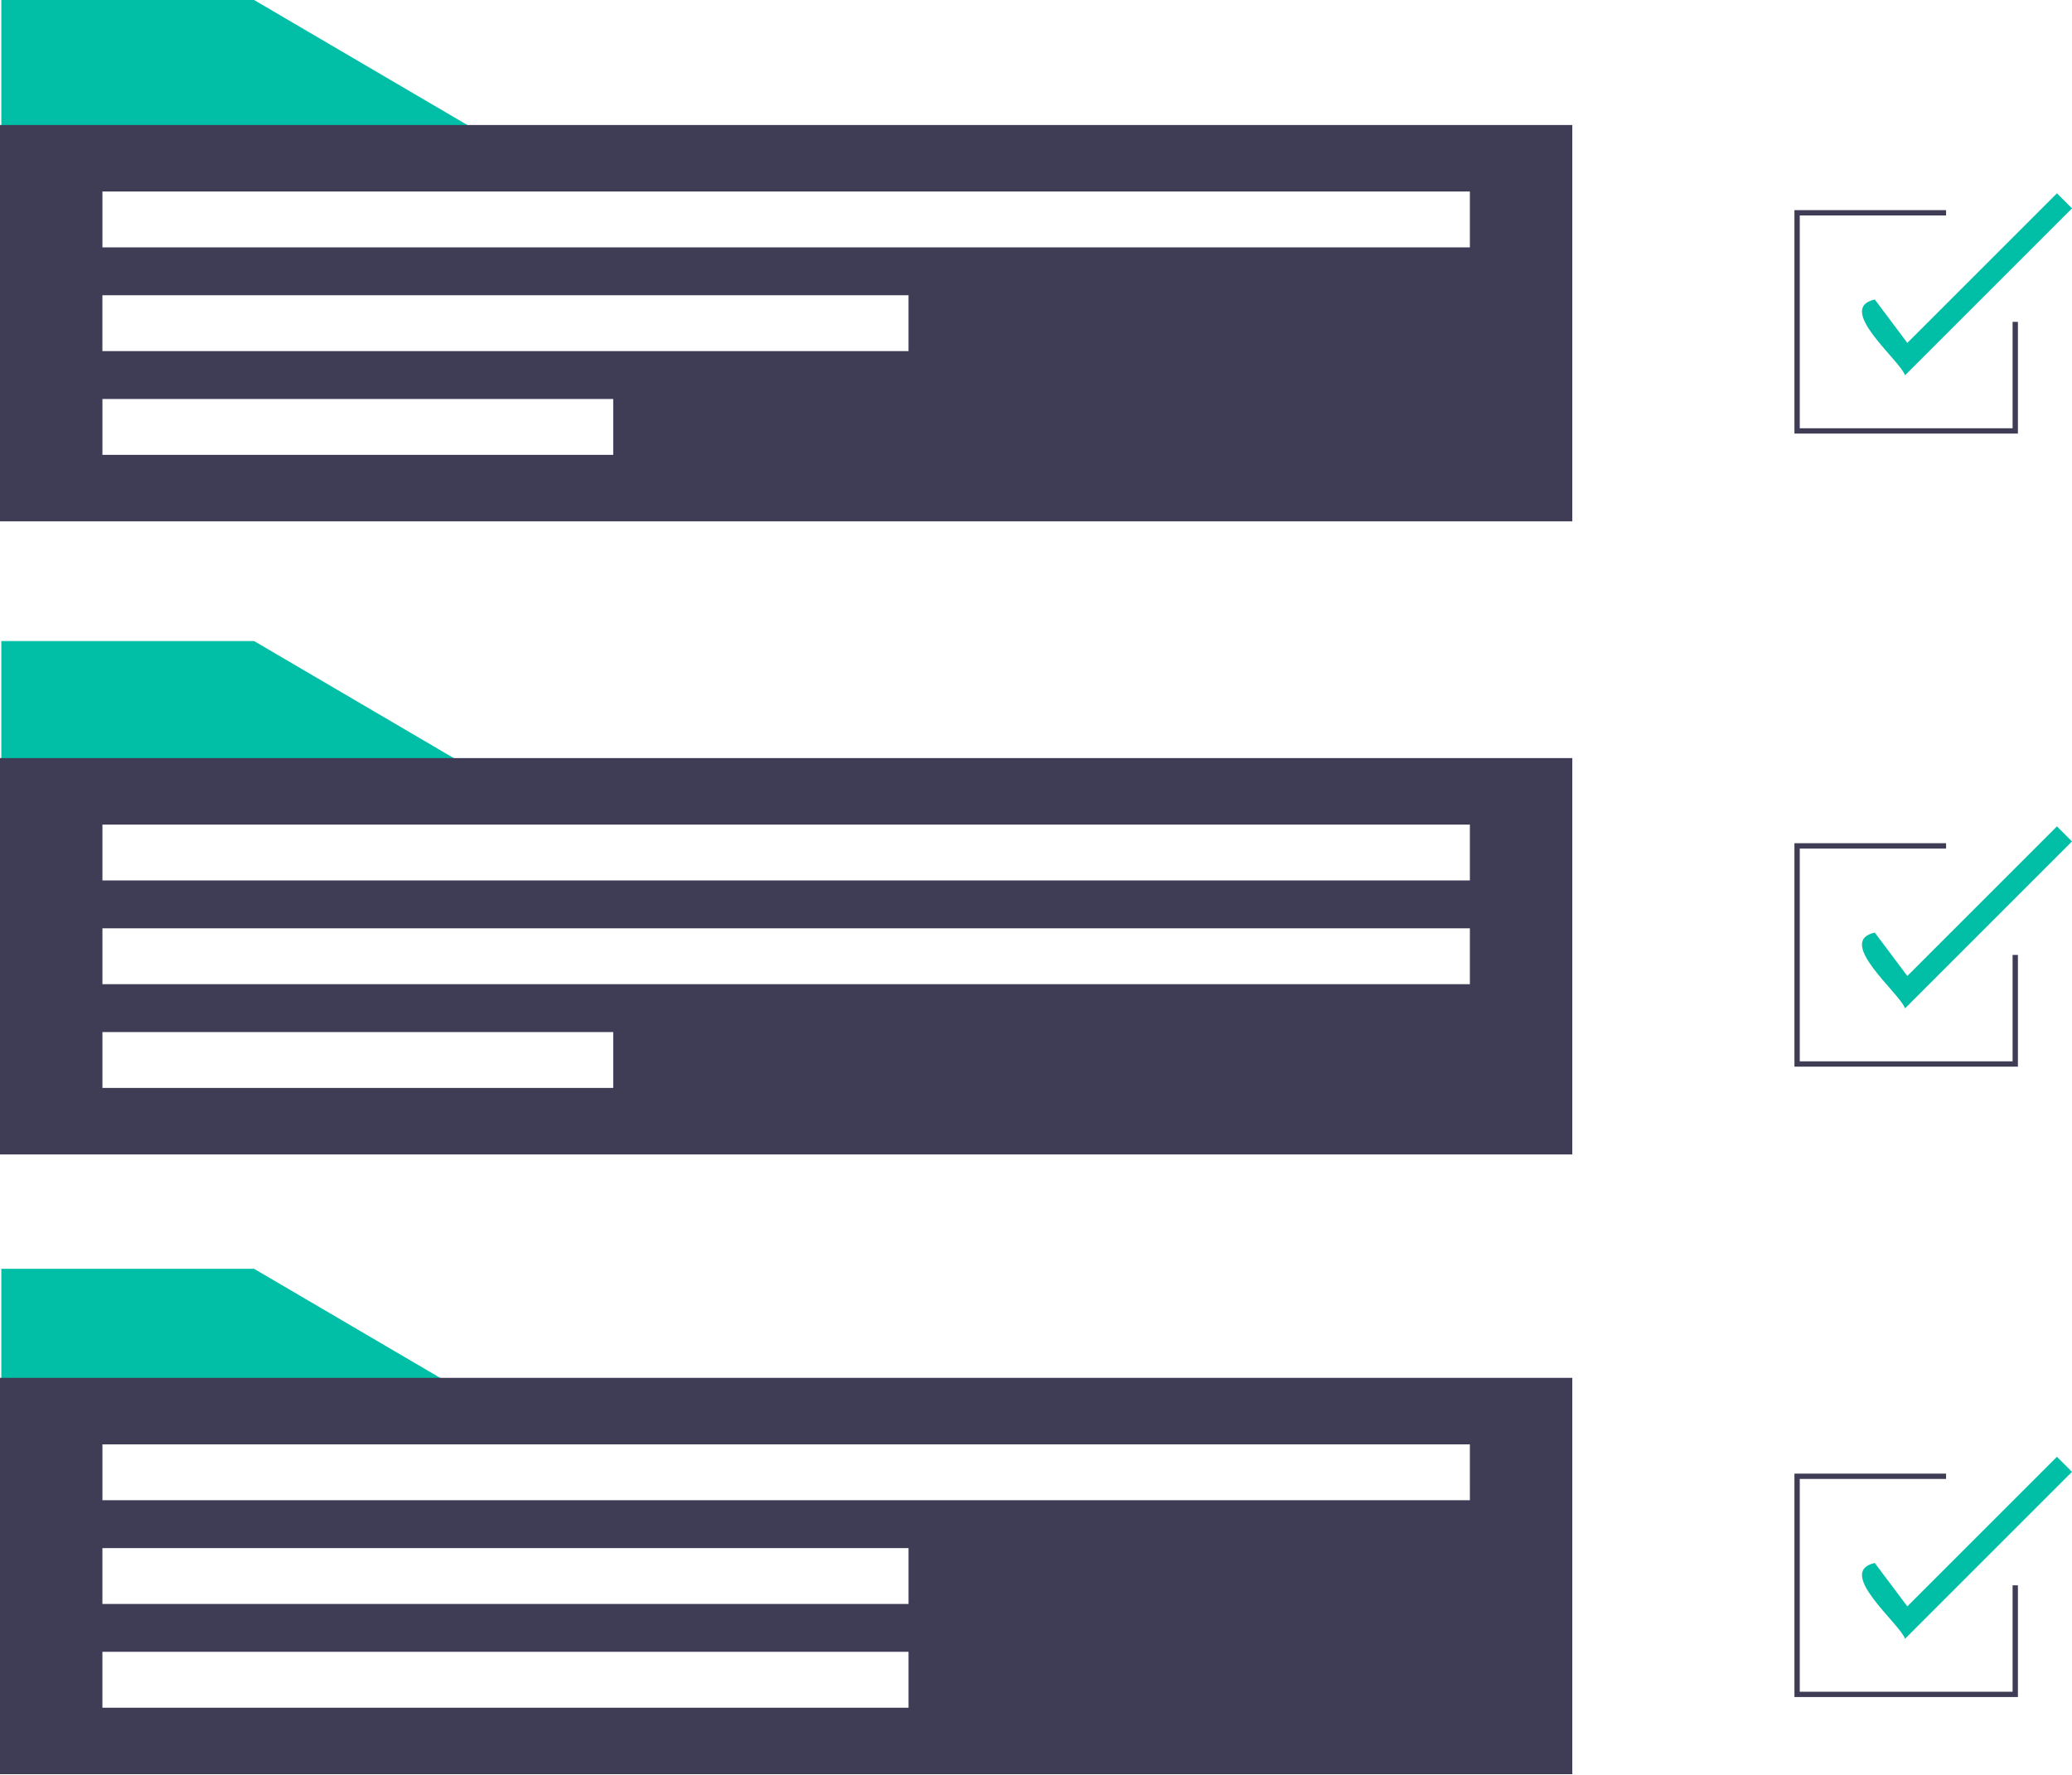
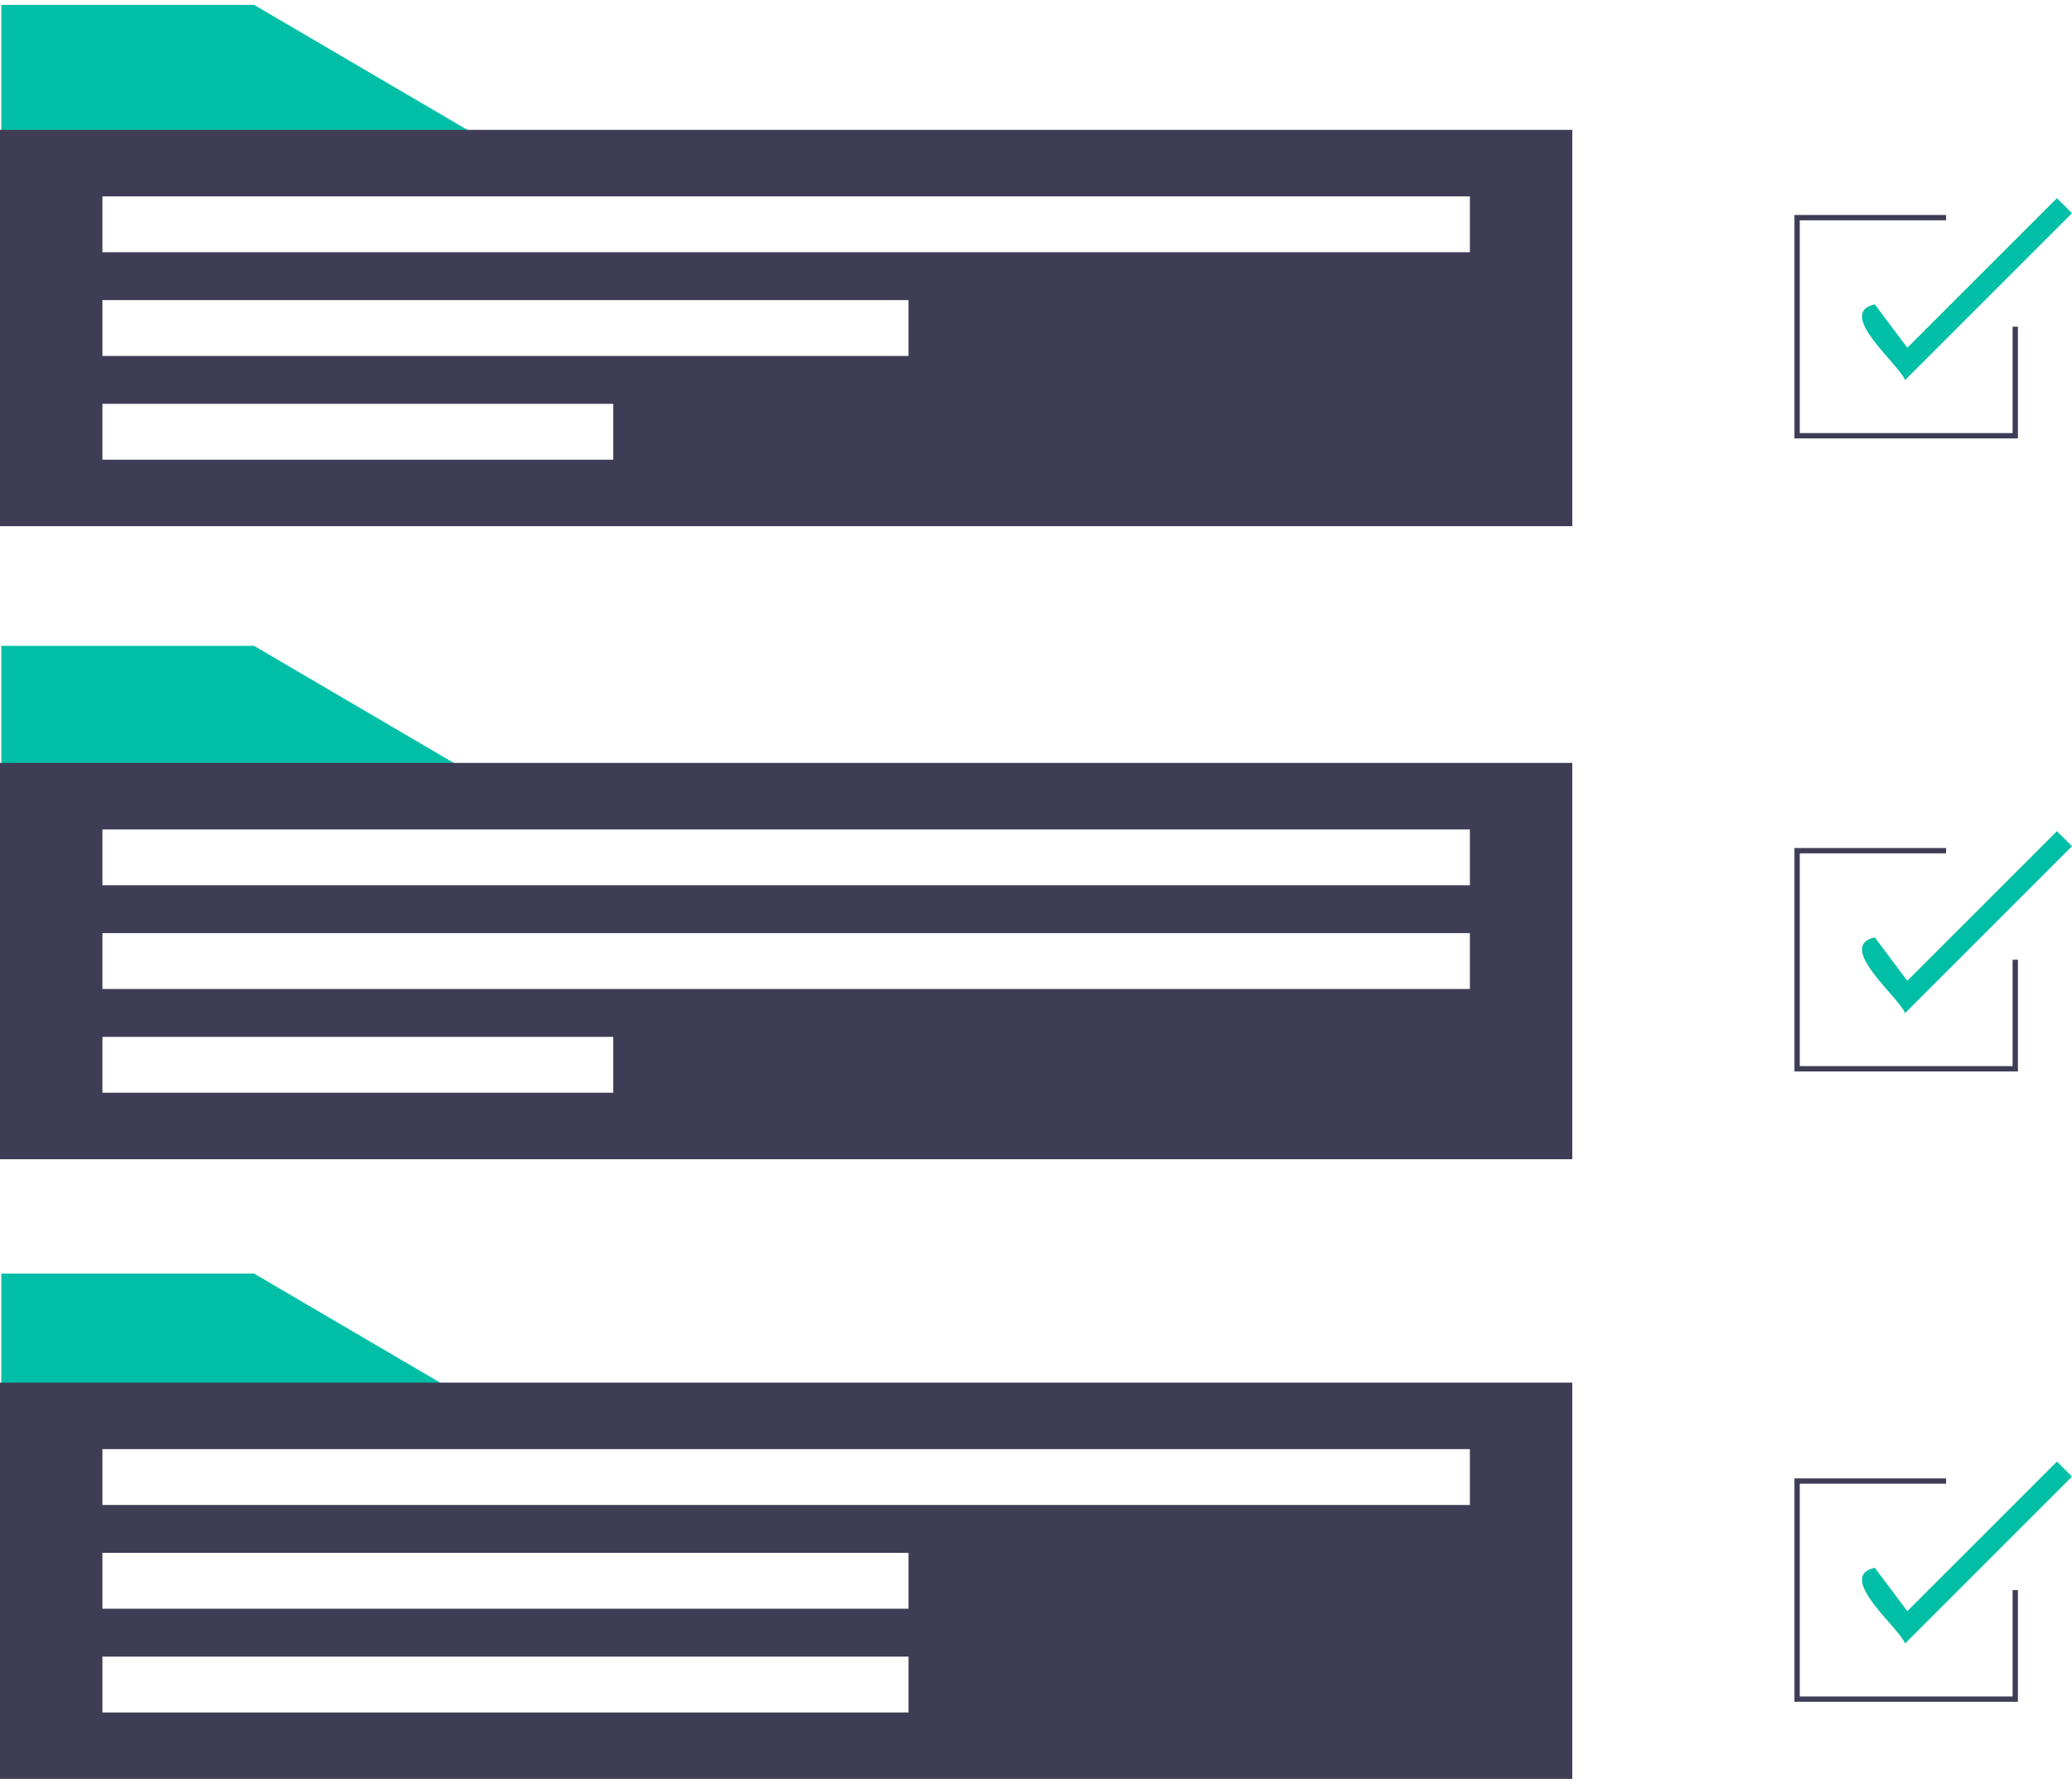
- <svg xmlns="http://www.w3.org/2000/svg" width="408.681" height="350" viewBox="0 0 408.681 350">
+ <svg xmlns="http://www.w3.org/2000/svg" width="360px" height="310px" viewBox="0 0 408.681 350">
  <defs>
    <style>
            .prefix__cls-1{fill:#00bfa6}.prefix__cls-2{fill:#3f3d56}
        </style>
  </defs>
  <g id="prefix__undraw_project_completed_w0oq" transform="translate(-20.337 -47.164)">
    <path id="prefix__Path_1702" d="M140.863 307.543h-95.5v-26.761h49.85z" class="prefix__cls-1" data-name="Path 1702" transform="translate(-24.762 -107.156)" />
    <path id="prefix__Path_1703" d="M163.24 375.811V454h310.12v-78.189zm120.952 65.068H183.443V429.86h100.749zm168.966-20.465H183.443v-11.02h269.715zm0-20.465H183.443V388.93h269.715z" class="prefix__cls-2" data-name="Path 1703" transform="translate(-142.903 -179.098)" />
    <path id="prefix__Path_1704" d="M140.863 131.11h-95.5v-26.762h49.85z" class="prefix__cls-1" data-name="Path 1704" transform="translate(-24.762 -57.184)" />
    <path id="prefix__Path_1705" d="M163.24 201.574v78.186h310.12v-78.186zm120.952 65.067H183.443v-11.02h100.749zm58.246-20.465h-159v-11.019h159zm110.72-20.465H183.443v-11.02h269.715z" class="prefix__cls-2" data-name="Path 1705" transform="translate(-142.903 -129.748)" />
    <path id="prefix__Path_1706" d="M140.863 480.316h-95.5v-26.761h49.85z" class="prefix__cls-1" data-name="Path 1706" transform="translate(-24.762 -156.092)" />
    <path id="prefix__Path_1707" d="M163.24 546.388v78.186h310.12v-78.186zm179.2 65.067h-159v-11.02h159zm0-20.465h-159v-11.019h159zm110.72-20.465H183.443v-11.02h269.715z" class="prefix__cls-2" data-name="Path 1707" transform="translate(-142.903 -227.411)" />
    <path id="prefix__Path_1708" d="M582.867 206.261h-44.078v-44.078H568.7v1.049h-28.861v41.98h41.979v-20.99h1.049z" class="prefix__cls-2" data-name="Path 1708" transform="translate(-164.517 -73.565)" />
    <path id="prefix__Path_1709" d="M684.111 256.269c-1.019-3.008-13.792-13.231-5.965-14.95l6.419 8.559 29.511-29.51 2.968 2.968z" class="prefix__cls-1" data-name="Path 1709" transform="translate(-288.027 -135.071)" />
    <path id="prefix__Path_1710" d="M582.867 380.5h-44.078v-44.08H568.7v1.05h-28.861v41.979h41.979v-20.99h1.049z" class="prefix__cls-2" data-name="Path 1710" transform="translate(-164.517 -122.915)" />
    <path id="prefix__Path_1711" d="M684.111 430.507c-1.019-3.008-13.792-13.231-5.965-14.95l6.419 8.559 29.511-29.51 2.968 2.968z" class="prefix__cls-1" data-name="Path 1711" transform="translate(-288.027 -184.421)" />
    <path id="prefix__Path_1712" d="M582.867 554h-44.078v-44.074H568.7v1.049h-28.861v41.979h41.979v-20.99h1.049z" class="prefix__cls-2" data-name="Path 1712" transform="translate(-164.517 -172.058)" />
    <path id="prefix__Path_1713" d="M684.111 604.012c-1.019-3.008-13.792-13.232-5.965-14.95l6.419 8.559 29.511-29.51 2.968 2.968z" class="prefix__cls-1" data-name="Path 1713" transform="translate(-288.027 -233.563)" />
  </g>
</svg>
